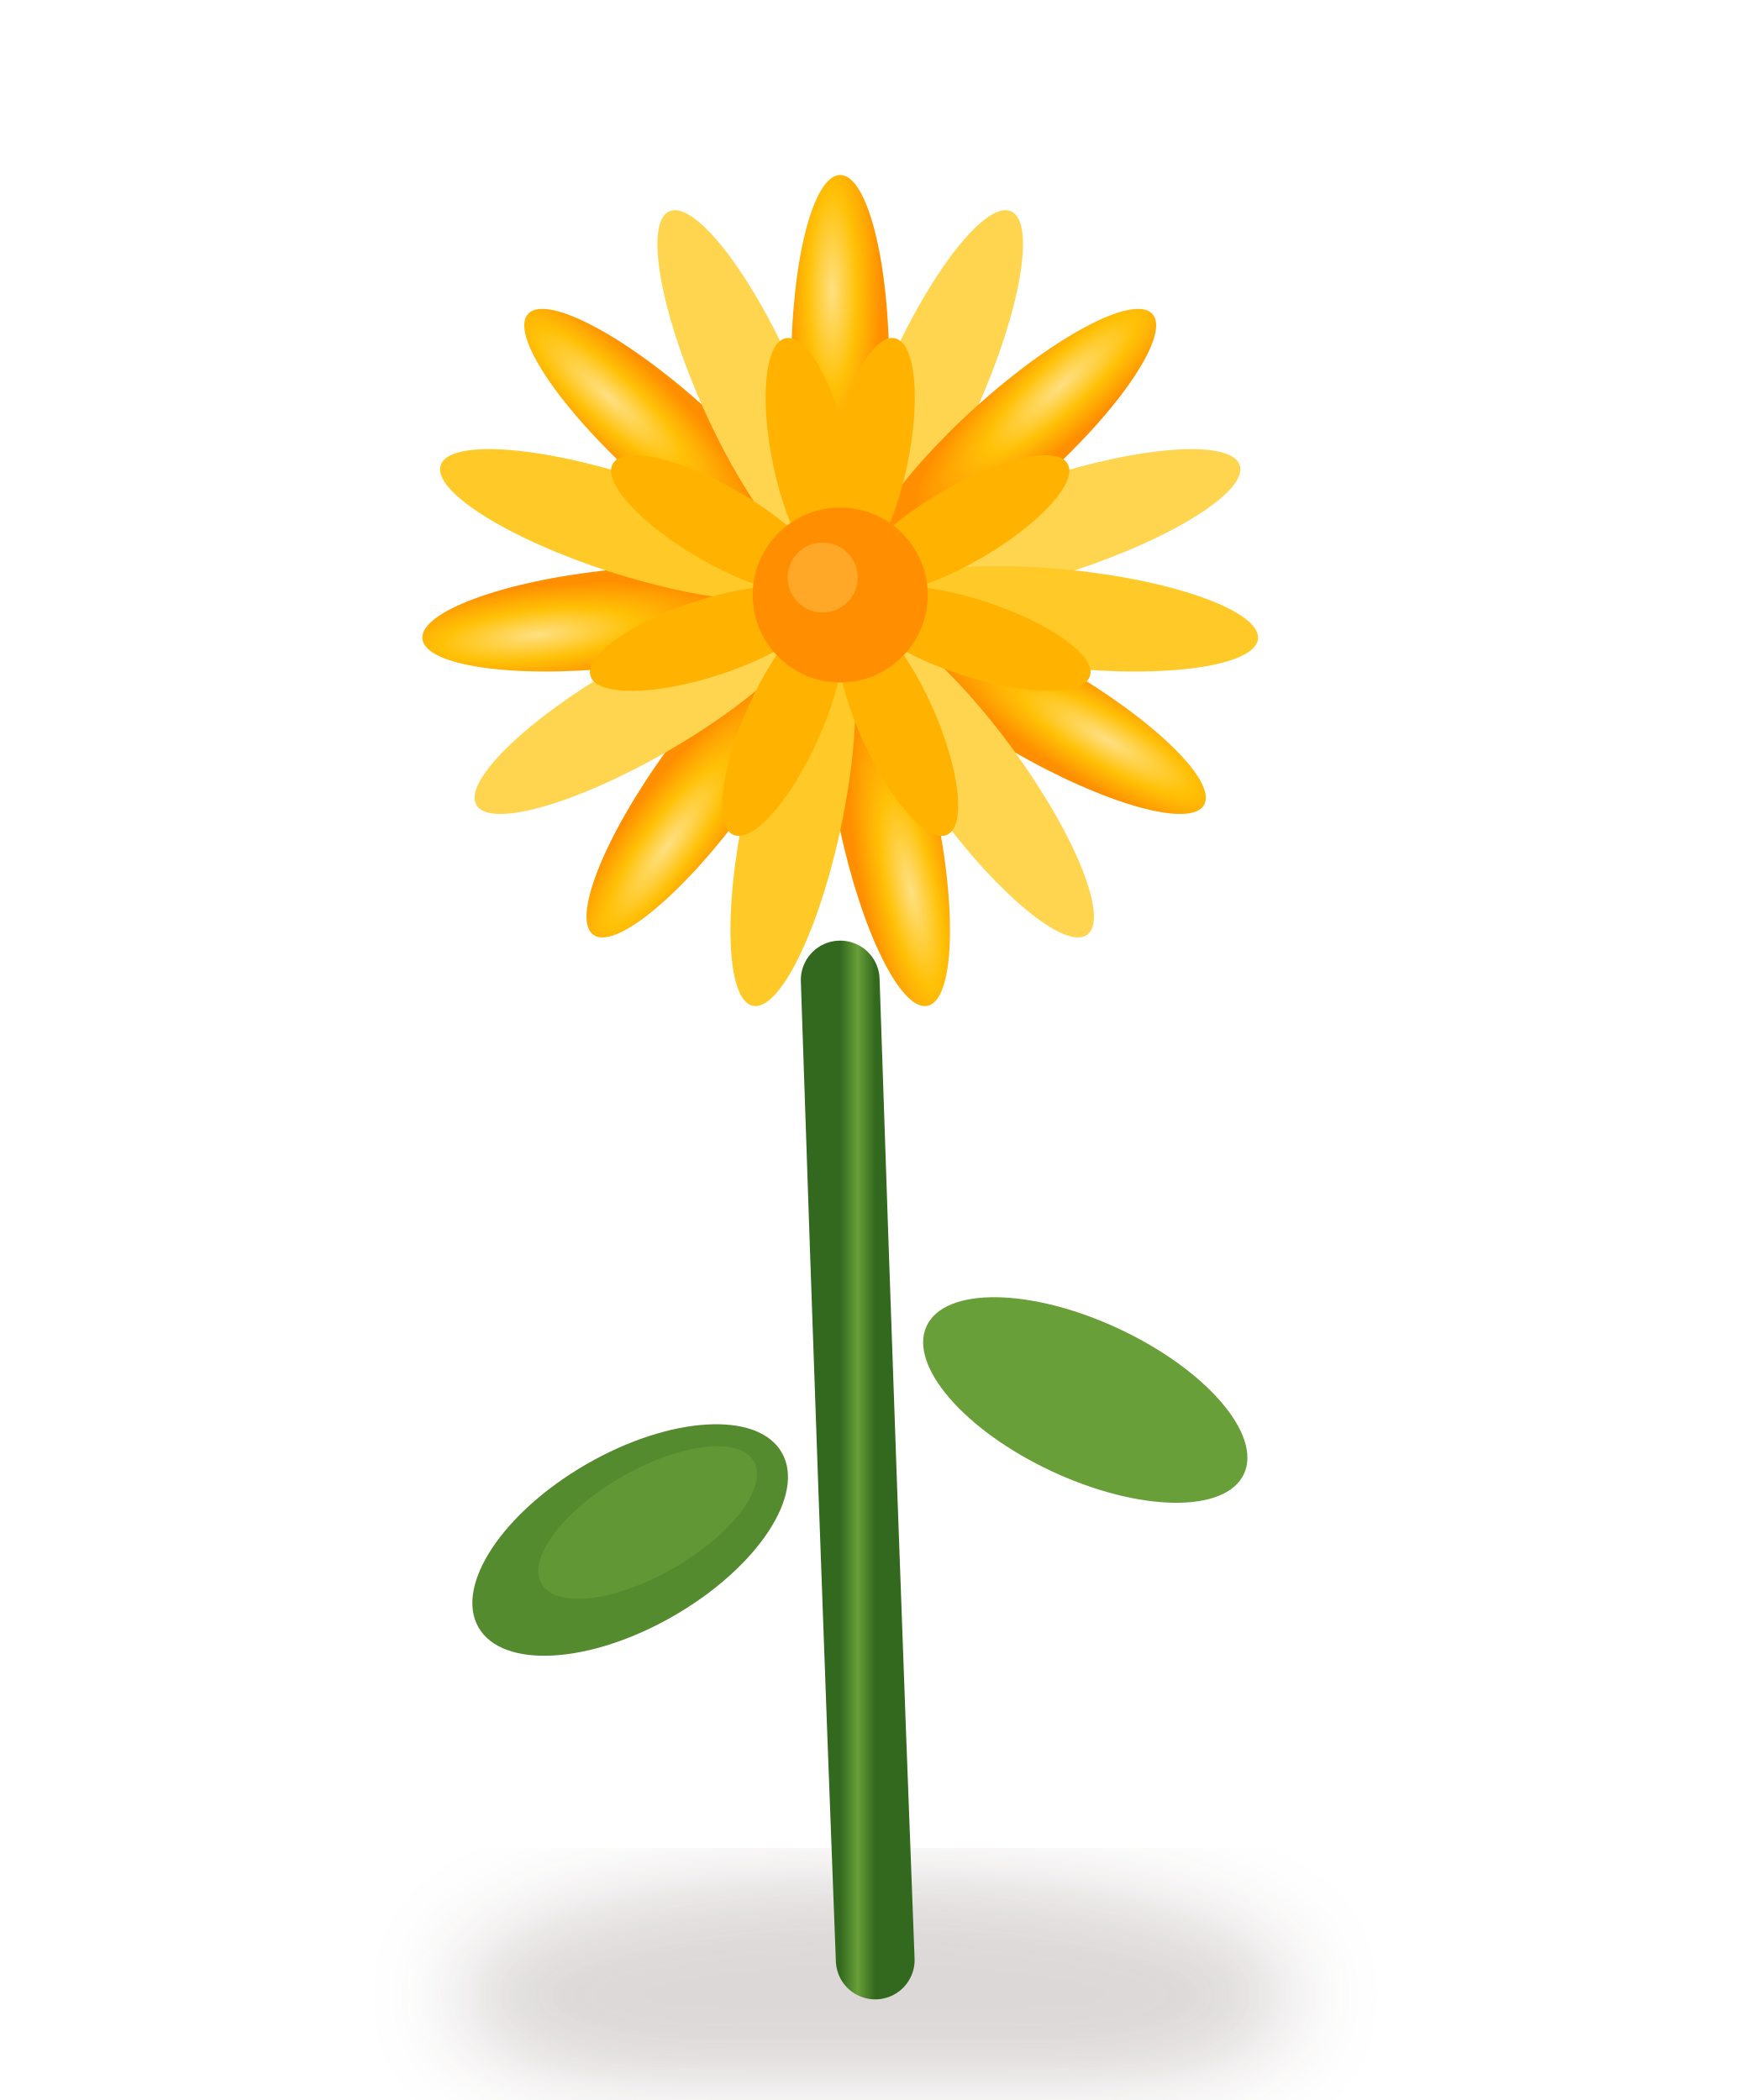
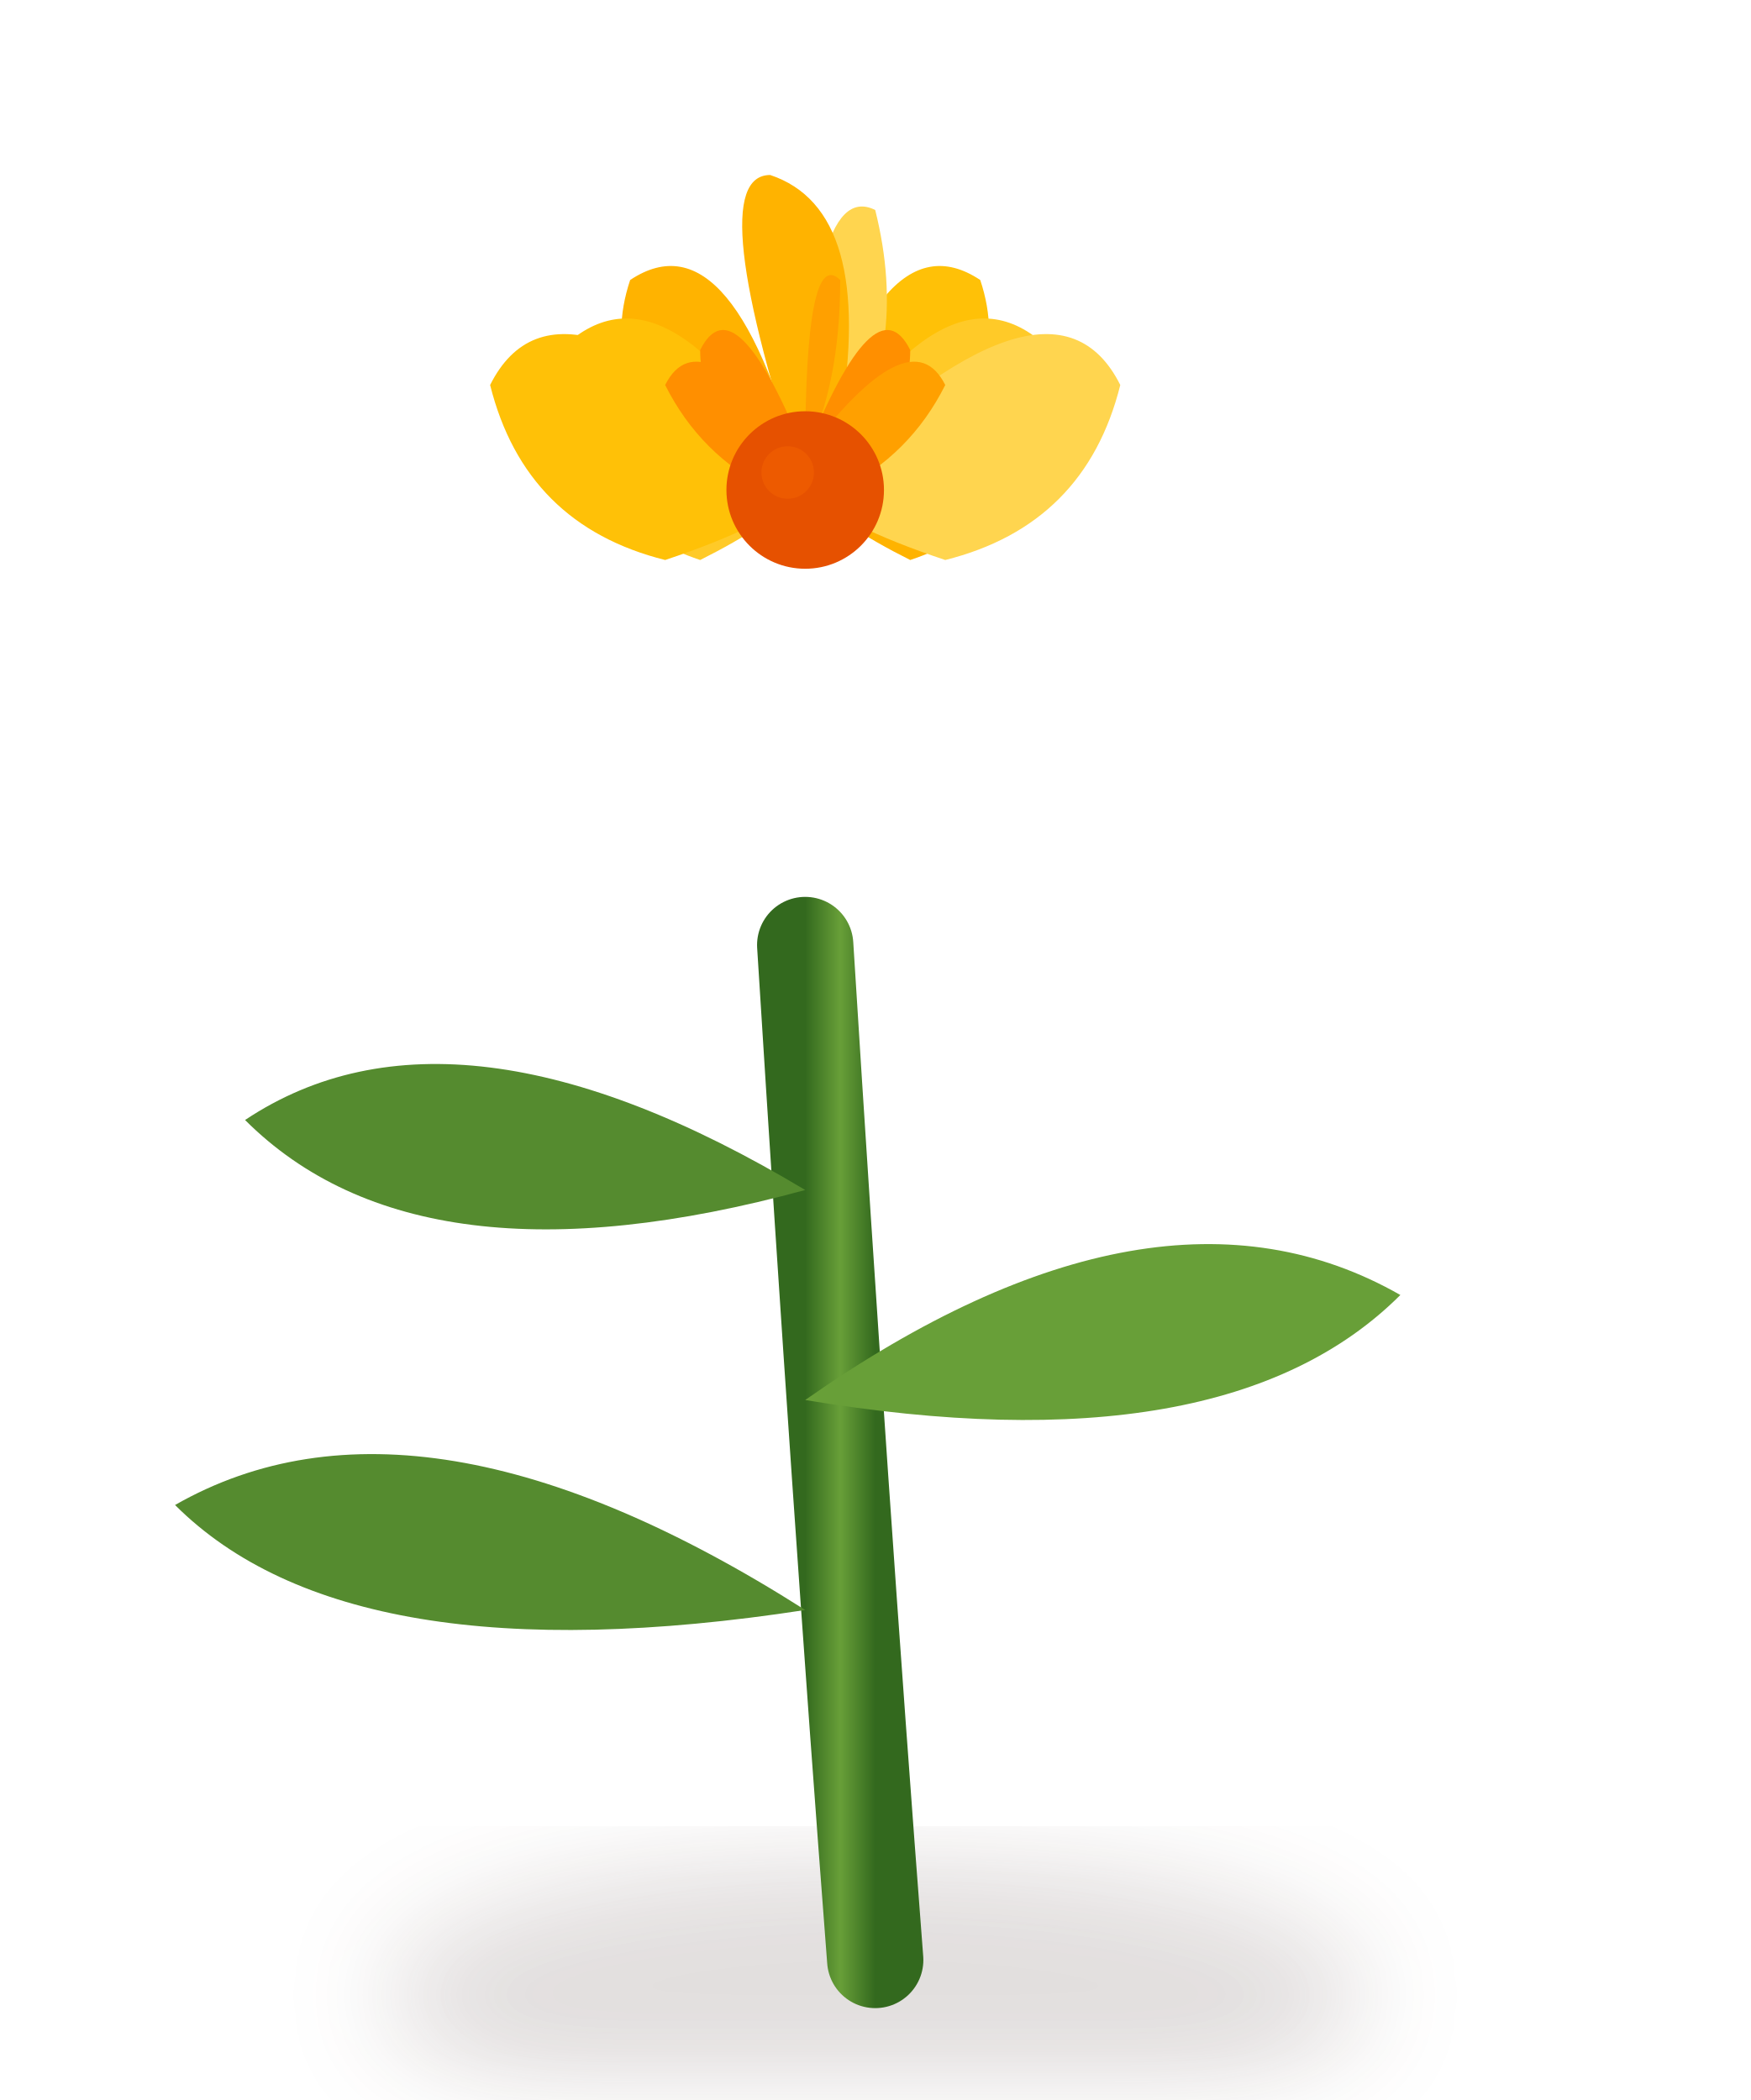
<svg xmlns="http://www.w3.org/2000/svg" viewBox="0 0 100 120">
  <defs>
-     <linearGradient id="stG" x1="0" y1="0" x2="1" y2="0">
+     <linearGradient id="sG" x1="0" y1="0" x2="1" y2="0">
      <stop offset="0%" stop-color="#33691E" />
      <stop offset="50%" stop-color="#689F38" />
      <stop offset="100%" stop-color="#33691E" />
    </linearGradient>
-     <radialGradient id="pG" cx="42%" cy="30%">
-       <stop offset="0%" stop-color="#FFE082" />
-       <stop offset="50%" stop-color="#FFC107" />
-       <stop offset="100%" stop-color="#FF8F00" />
-     </radialGradient>
-     <filter id="sh">
-       <feGaussianBlur stdDeviation="2.5" />
+     <filter id="s">
+       <feGaussianBlur stdDeviation="3" />
    </filter>
  </defs>
-   <ellipse cx="50" cy="114" rx="24" ry="7" fill="#3E2723" opacity="0.18" filter="url(#sh)" />
-   <path d="M50 112 Q49 86 48 56" stroke="url(#stG)" stroke-width="4.5" fill="none" stroke-linecap="round" />
-   <ellipse cx="36" cy="88" rx="10" ry="5" fill="#558B2F" transform="rotate(-30 36 88)" />
-   <ellipse cx="37" cy="87" rx="7" ry="3" fill="#7CB342" opacity="0.3" transform="rotate(-30 37 87)" />
-   <ellipse cx="62" cy="80" rx="10" ry="4.5" fill="#689F38" transform="rotate(25 62 80)" />
-   <g transform="translate(48, 34)">
-     <ellipse cx="0" cy="-13" rx="2.8" ry="11" fill="url(#pG)" transform="rotate(0 0 0)" />
-     <ellipse cx="0" cy="-13" rx="2.8" ry="11" fill="#FFD54F" transform="rotate(24 0 0)" />
-     <ellipse cx="0" cy="-13" rx="2.8" ry="11" fill="url(#pG)" transform="rotate(48 0 0)" />
-     <ellipse cx="0" cy="-13" rx="2.8" ry="11" fill="#FFD54F" transform="rotate(72 0 0)" />
-     <ellipse cx="0" cy="-13" rx="2.8" ry="11" fill="#FFCA28" transform="rotate(96 0 0)" />
-     <ellipse cx="0" cy="-13" rx="2.8" ry="11" fill="url(#pG)" transform="rotate(120 0 0)" />
-     <ellipse cx="0" cy="-13" rx="2.8" ry="11" fill="#FFD54F" transform="rotate(144 0 0)" />
-     <ellipse cx="0" cy="-13" rx="2.8" ry="11" fill="url(#pG)" transform="rotate(168 0 0)" />
-     <ellipse cx="0" cy="-13" rx="2.8" ry="11" fill="#FFCA28" transform="rotate(192 0 0)" />
-     <ellipse cx="0" cy="-13" rx="2.8" ry="11" fill="url(#pG)" transform="rotate(216 0 0)" />
-     <ellipse cx="0" cy="-13" rx="2.8" ry="11" fill="#FFD54F" transform="rotate(240 0 0)" />
-     <ellipse cx="0" cy="-13" rx="2.8" ry="11" fill="url(#pG)" transform="rotate(264 0 0)" />
-     <ellipse cx="0" cy="-13" rx="2.8" ry="11" fill="#FFCA28" transform="rotate(288 0 0)" />
-     <ellipse cx="0" cy="-13" rx="2.8" ry="11" fill="url(#pG)" transform="rotate(312 0 0)" />
-     <ellipse cx="0" cy="-13" rx="2.8" ry="11" fill="#FFD54F" transform="rotate(336 0 0)" />
-     <ellipse cx="0" cy="-8" rx="2.2" ry="7" fill="#FFB300" transform="rotate(12 0 0)" />
-     <ellipse cx="0" cy="-8" rx="2.2" ry="7" fill="#FFB300" transform="rotate(60 0 0)" />
-     <ellipse cx="0" cy="-8" rx="2.2" ry="7" fill="#FFB300" transform="rotate(108 0 0)" />
-     <ellipse cx="0" cy="-8" rx="2.2" ry="7" fill="#FFB300" transform="rotate(156 0 0)" />
-     <ellipse cx="0" cy="-8" rx="2.2" ry="7" fill="#FFB300" transform="rotate(204 0 0)" />
-     <ellipse cx="0" cy="-8" rx="2.2" ry="7" fill="#FFB300" transform="rotate(252 0 0)" />
-     <ellipse cx="0" cy="-8" rx="2.2" ry="7" fill="#FFB300" transform="rotate(300 0 0)" />
-     <ellipse cx="0" cy="-8" rx="2.2" ry="7" fill="#FFB300" transform="rotate(348 0 0)" />
-     <circle cx="0" cy="0" r="5" fill="#FF8F00" />
-     <circle cx="-1" cy="-1" r="2" fill="#FFE082" opacity="0.3" />
+   <ellipse cx="50" cy="114" rx="28" ry="8" fill="#3E2723" opacity="0.15" filter="url(#s)" />
+   <path d="M50 112 Q48 86 46 54" stroke="url(#sG)" stroke-width="5.5" fill="none" stroke-linecap="round" />
+   <path d="M46 92 Q24 78 10 86 Q20 96 46 92Z" fill="#558B2F" />
+   <path d="M46 80 Q66 66 80 74 Q70 84 46 80Z" fill="#689F38" />
+   <path d="M46 68 Q26 56 14 64 Q24 74 46 68Z" fill="#558B2F" />
+   <g transform="translate(46 28)">
+     <path d="M0 0 Q-4 -16 -10 -12 Q-12 -6 -6 -2 Q-2 0 0 0Z" fill="#FFB300" />
+     <path d="M0 0 Q4 -16 10 -12 Q12 -6 6 -2 Q2 0 0 0Z" fill="#FFC107" />
+     <path d="M0 0 Q-12 -10 -14 -4 Q-12 2 -6 4 Q-2 2 0 0Z" fill="#FFCA28" />
+     <path d="M0 0 Q12 -10 14 -4 Q12 2 6 4 Q2 2 0 0Z" fill="#FFB300" />
+     <path d="M0 0 Q0 -18 4 -16 Q6 -8 2 -2Z" fill="#FFD54F" />
+     <path d="M0 0 Q-8 -14 -14 -8 Q-12 -2 -6 2 Q-2 0 0 0Z" fill="#FFC107" />
+     <path d="M0 0 Q8 -14 14 -8 Q12 -2 6 2 Q2 0 0 0Z" fill="#FFCA28" />
+     <path d="M0 0 Q-6 -18 -2 -18 Q4 -16 2 -4Z" fill="#FFB300" />
+     <path d="M0 0 Q-14 -14 -18 -6 Q-16 2 -8 4 Q-2 2 0 0Z" fill="#FFC107" />
+     <path d="M0 0 Q14 -14 18 -6 Q16 2 8 4 Q2 2 0 0Z" fill="#FFD54F" />
+     <path d="M0 -2 Q-4 -12 -6 -8 Q-6 -4 -2 -2Z" fill="#FF8F00" />
+     <path d="M0 -2 Q4 -12 6 -8 Q6 -4 2 -2Z" fill="#FF8F00" />
+     <path d="M0 -2 Q0 -14 2 -12 Q2 -6 0 -2Z" fill="#FFA000" />
+     <path d="M0 -2 Q-6 -10 -8 -6 Q-6 -2 -2 0Z" fill="#FF8F00" />
+     <path d="M0 -2 Q6 -10 8 -6 Q6 -2 2 0Z" fill="#FFA000" />
+     <circle cx="0" cy="0" r="4.5" fill="#E65100" />
+     <circle cx="-1" cy="-1" r="1.5" fill="#FF6F00" opacity="0.3" />
  </g>
</svg>
